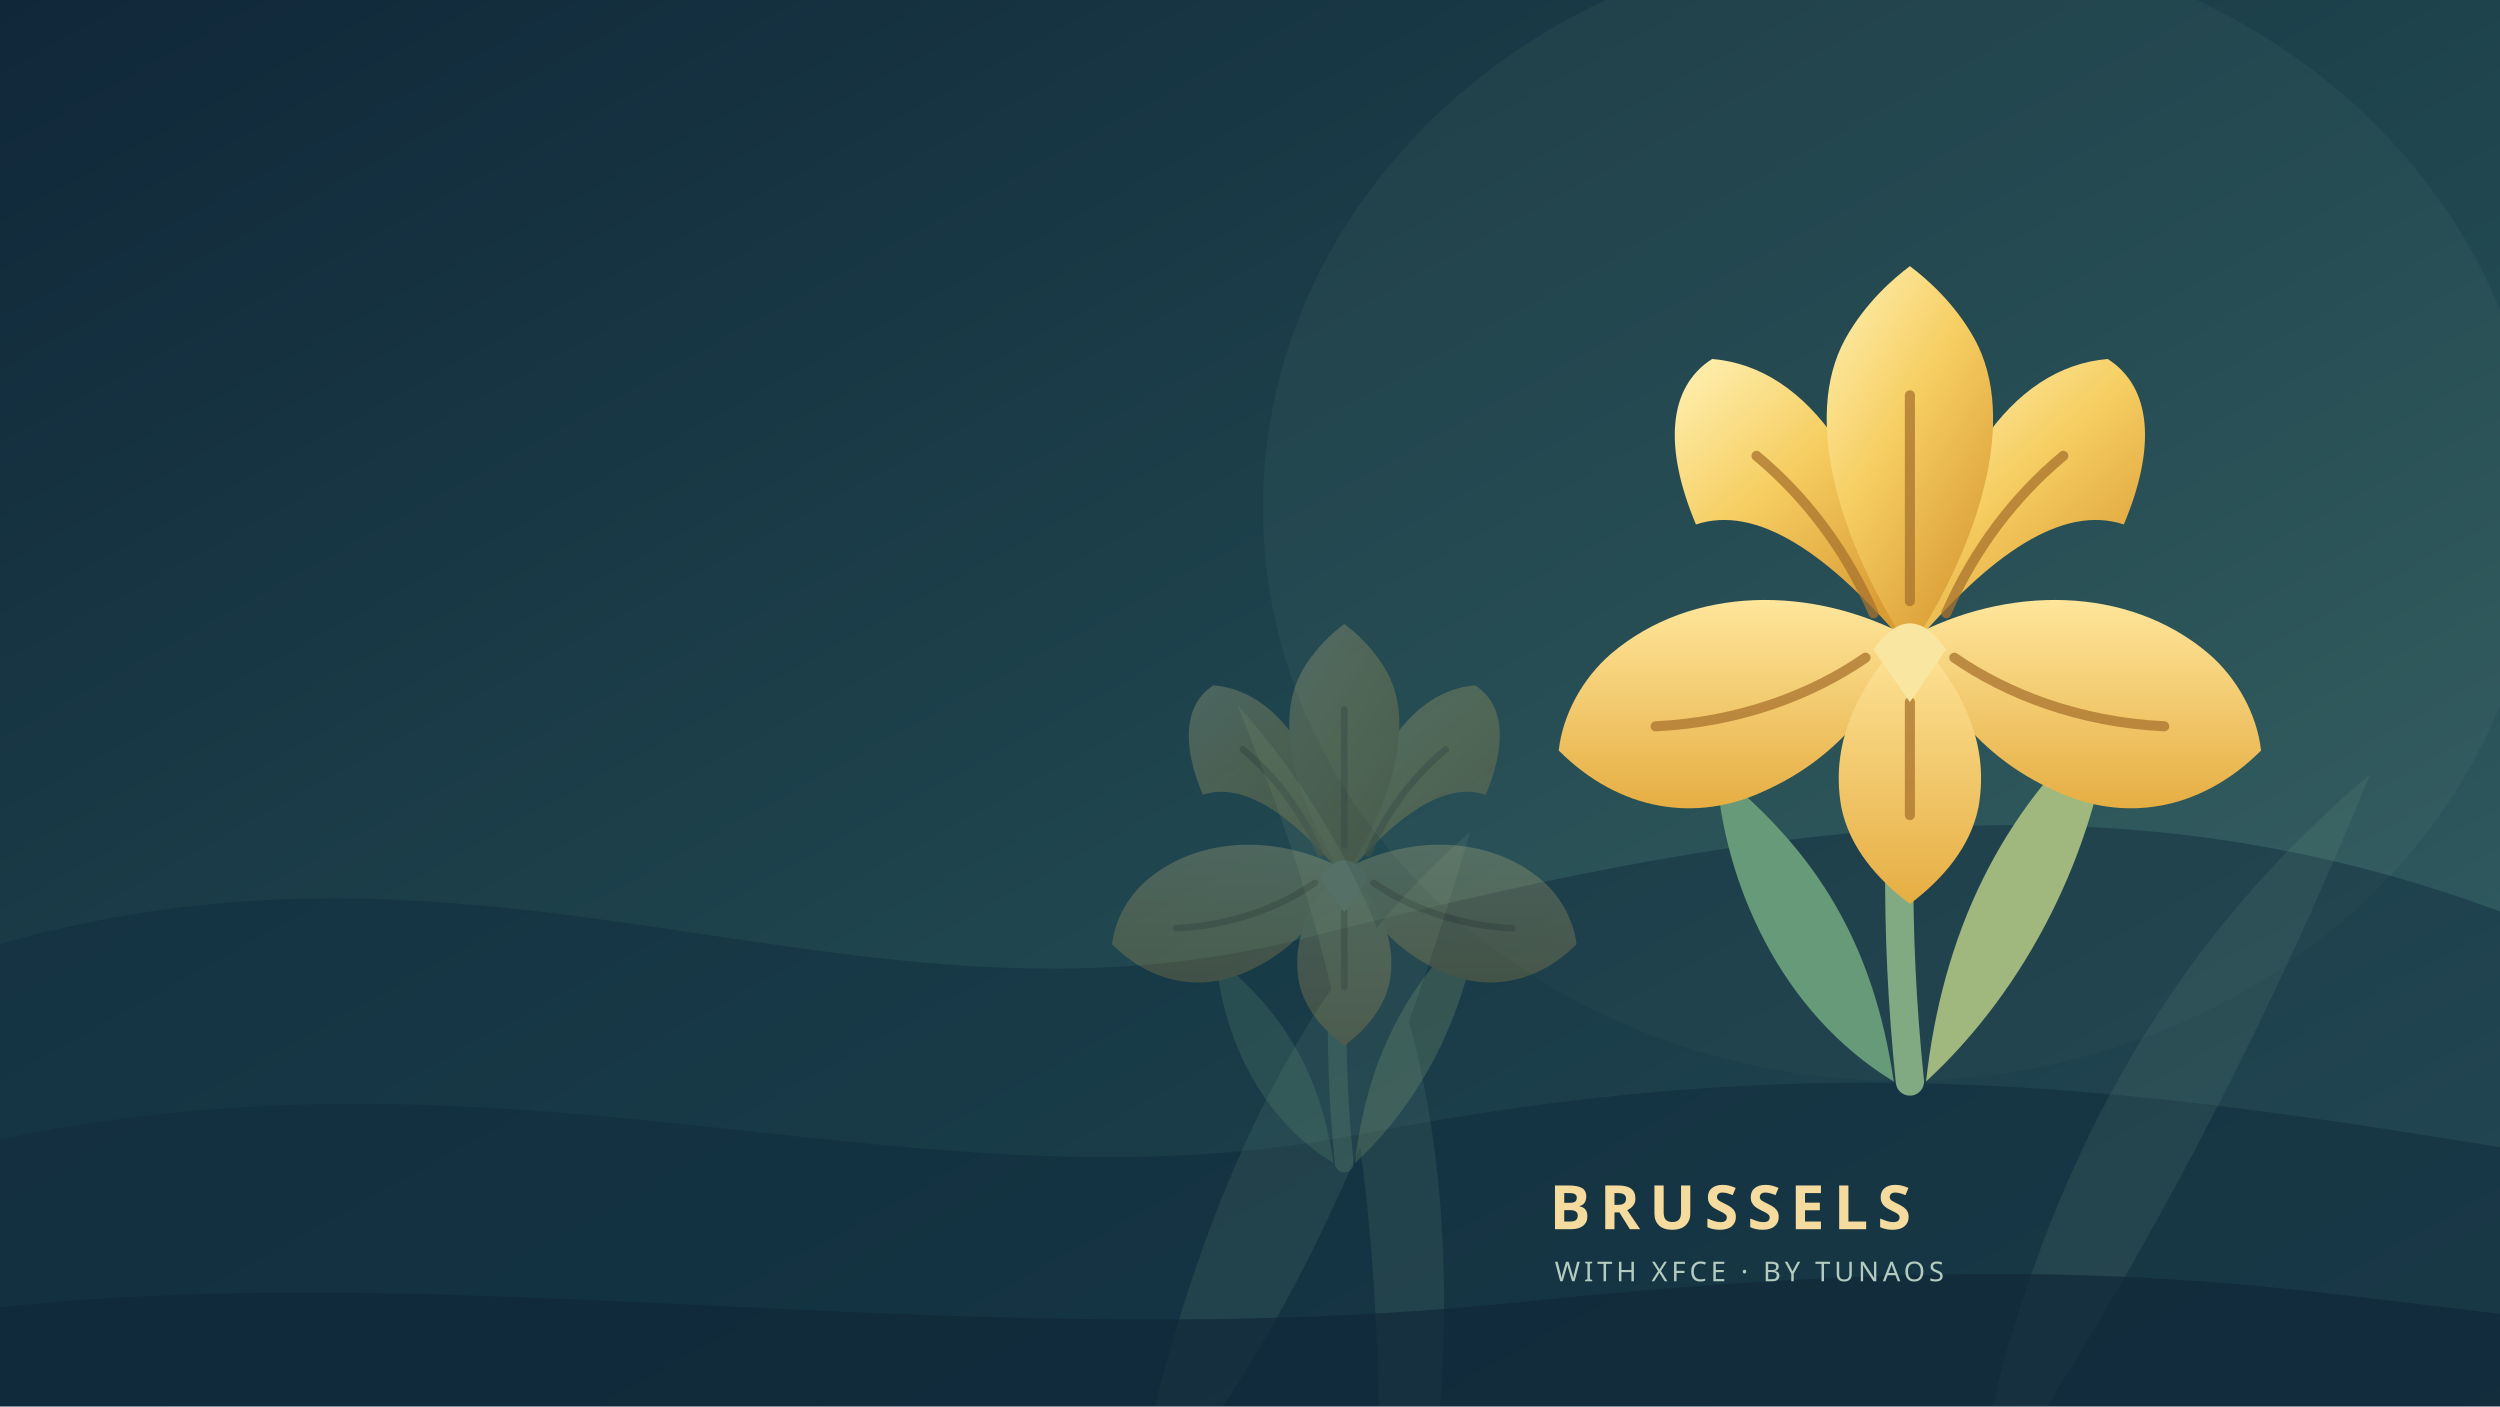
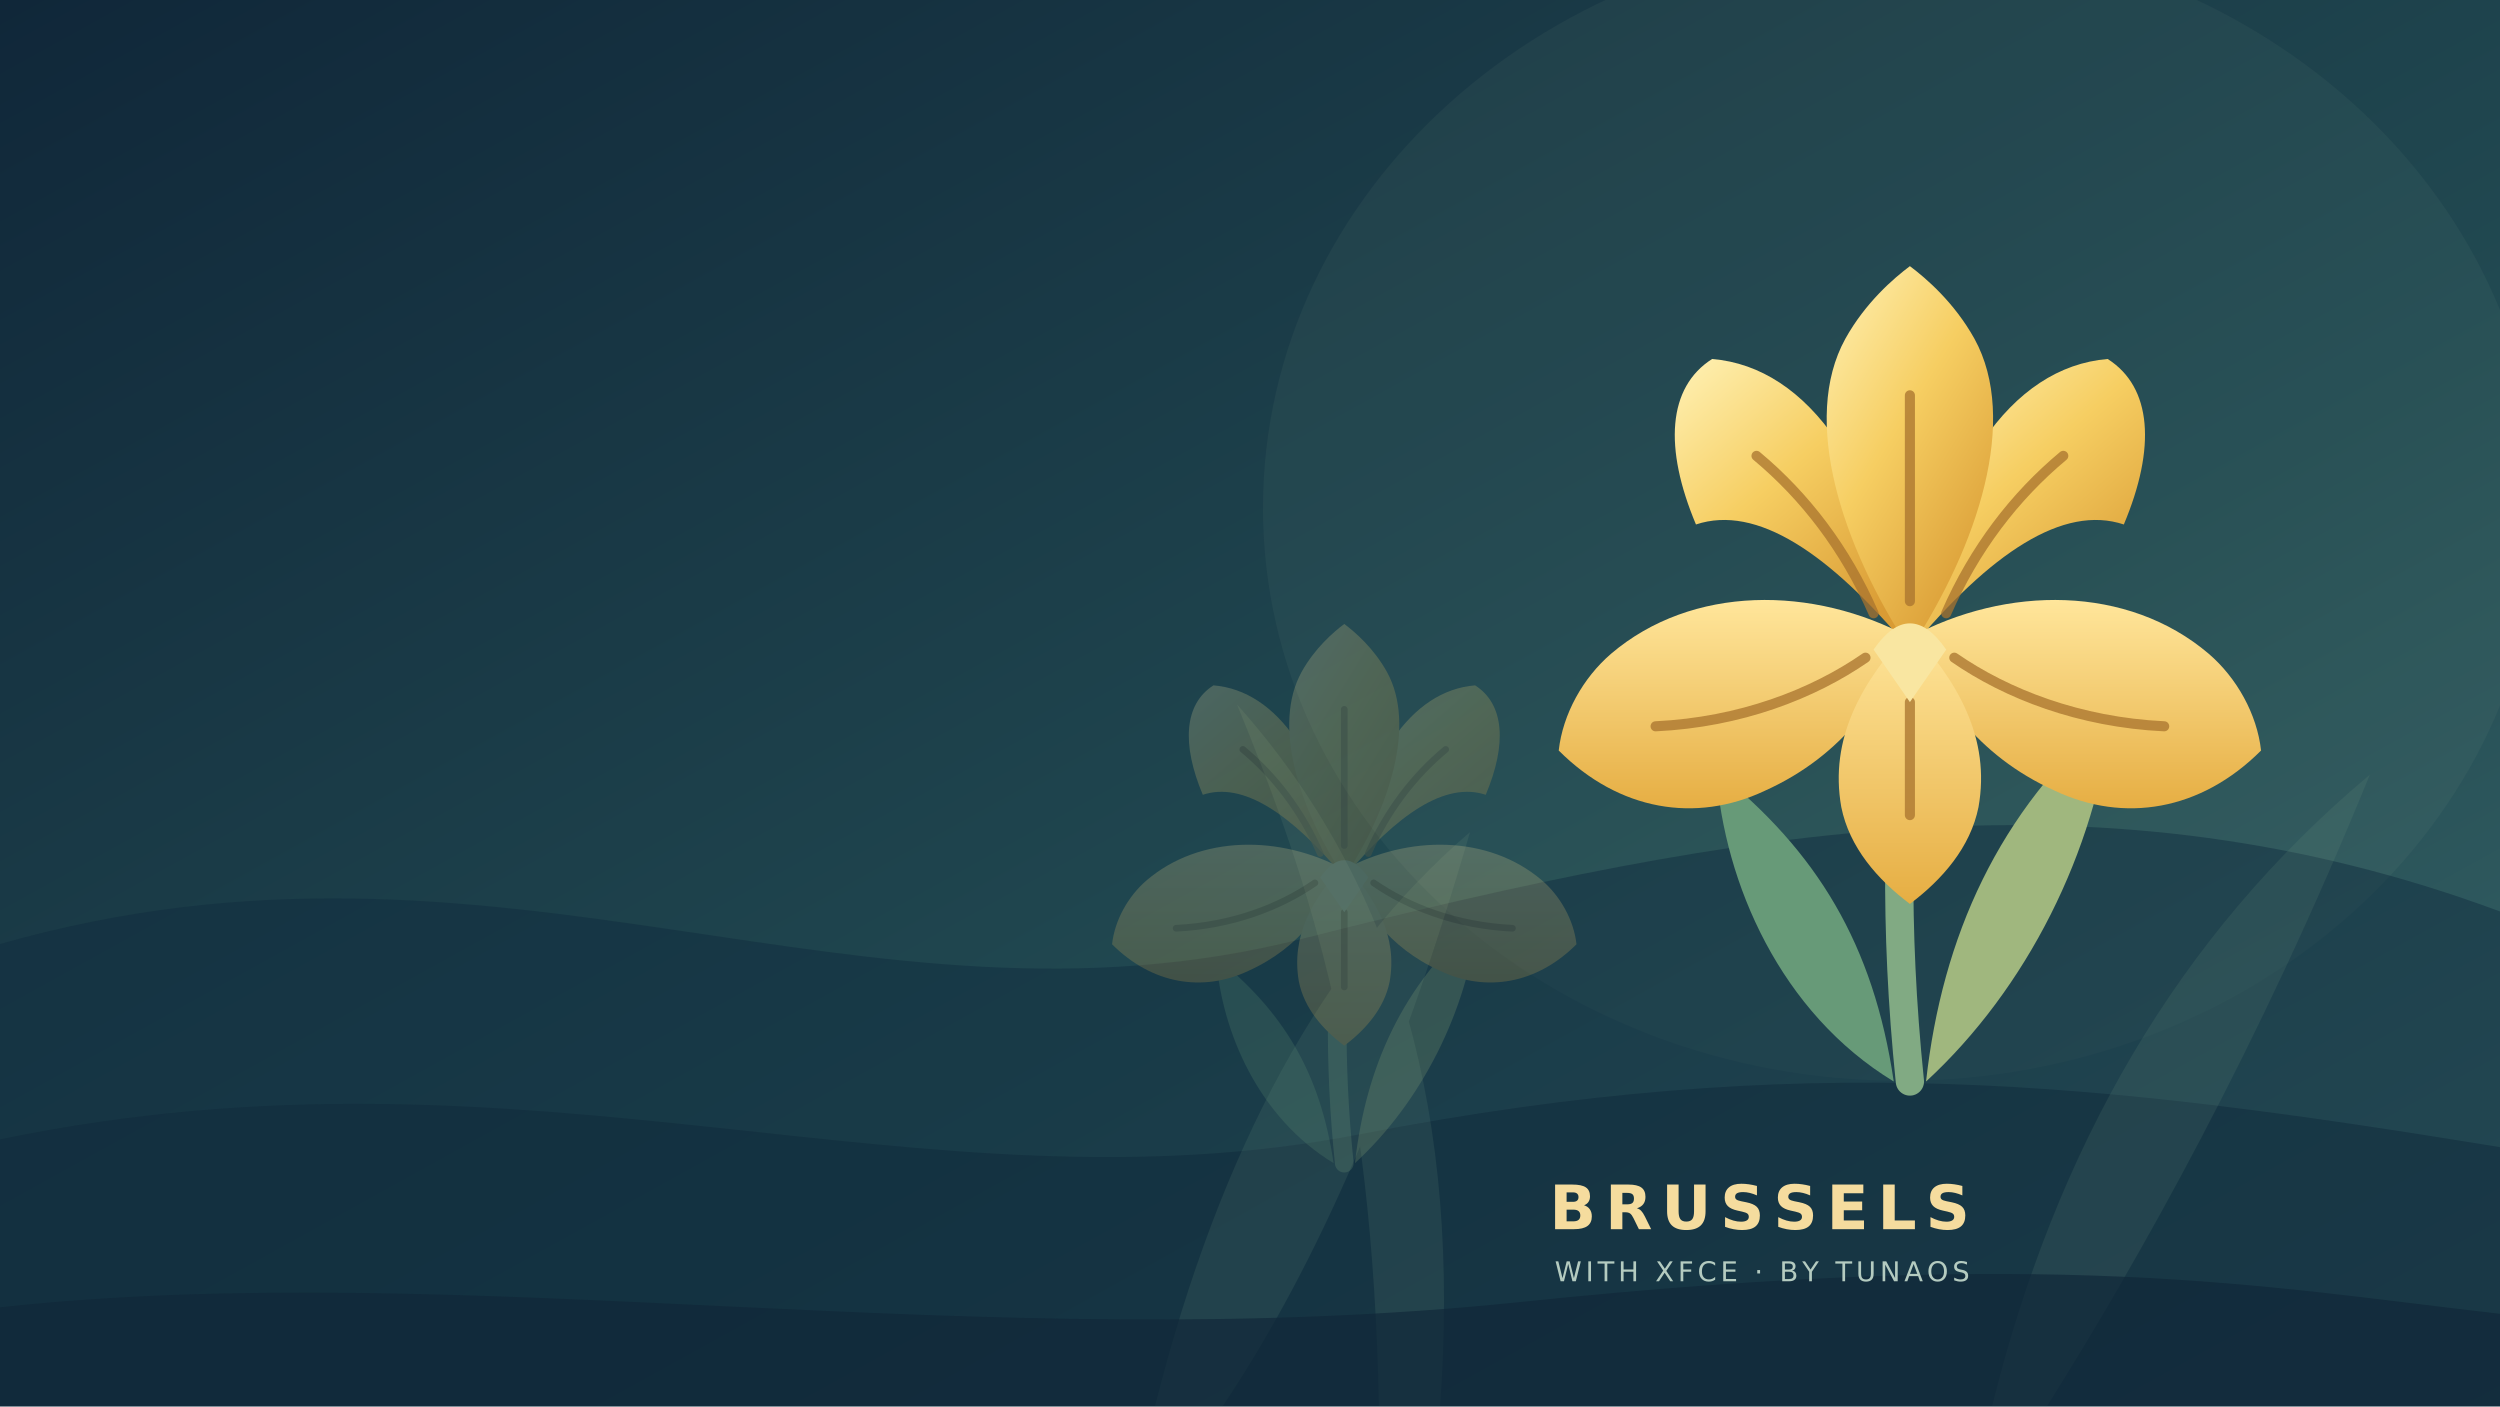
<svg xmlns="http://www.w3.org/2000/svg" viewBox="0 0 1920 1080" role="img" aria-labelledby="title desc">
  <defs>
    <linearGradient id="field" x1="0" y1="0" x2="1" y2="1">
      <stop stop-color="#102c40" />
      <stop offset="1" stop-color="#23535b" />
    </linearGradient>
    <linearGradient id="petal" x1="0" y1="0" x2=".7" y2="1">
      <stop stop-color="#fff2b6" />
      <stop offset=".48" stop-color="#f6ce62" />
      <stop offset="1" stop-color="#d99b34" />
    </linearGradient>
    <linearGradient id="fall" x1="0" y1="0" x2="0" y2="1">
      <stop stop-color="#ffe69b" />
      <stop offset="1" stop-color="#e6ae43" />
    </linearGradient>
    <linearGradient id="water" x1="0" y1="0" x2="1" y2="1">
      <stop stop-color="#102739" />
      <stop offset=".6" stop-color="#214951" />
      <stop offset="1" stop-color="#386467" />
    </linearGradient>
  </defs>
  <rect width="1920" height="1080" fill="url(#water)" />
  <ellipse cx="1460" cy="390" rx="490" ry="440" fill="#aac0a1" opacity=".055" />
  <path d="M0 725c385-110 660 82 1000-4s615-134 920-21v380H0Z" fill="#0f2b3d" opacity=".47" />
  <path d="M0 875c410-85 705 62 1045-4s569-40 875 10v199H0Z" fill="#102a3b" opacity=".52" />
  <path d="M887 1080c50-198 130-345 242-441-55 189-117 332-190 441Zm172 0c-5-255-51-398-109-539 125 140 172 319 156 539Zm471 0c49-198 142-361 290-485-85 209-177 372-248 485Z" fill="#739a81" opacity=".14" />
  <g transform="translate(770 430) scale(2.05)" opacity=".20">
    <g>
      <path d="M128 226c-4-39-3-70 0-105" fill="none" stroke="#81aa83" stroke-width="7" stroke-linecap="round" />
      <path d="M124 226C96 209 82 177 80 149c25 20 39 43 44 77Z" fill="#679a78" />
      <path d="M132 226c25-23 42-57 46-91-28 24-42 55-46 91Z" fill="#a0b77e" />
      <path d="M128 119c-20-24-38-36-53-31-8-19-7-34 4-41 24 2 42 28 49 72Z" fill="url(#petal)" />
      <path d="M128 119c20-24 38-36 53-31 8-19 7-34-4-41-24 2-42 28-49 72Z" fill="url(#petal)" />
      <path d="M128 119c-17-26-27-57-16-77 5-9 12-15 16-18 4 3 11 9 16 18 11 20 1 51-16 77Z" fill="url(#petal)" />
      <path d="M128 116c-24-13-54-13-74 4-7 6-12 15-13 24 15 15 34 18 51 10 20-9 29-24 36-38Z" fill="url(#fall)" />
      <path d="M128 116c24-13 54-13 74 4 7 6 12 15 13 24-15 15-34 18-51 10-20-9-29-24-36-38Z" fill="url(#fall)" />
      <path d="M128 114c-12 13-20 27-17 44 2 10 9 18 17 24 8-6 15-14 17-24 3-17-5-31-17-44Z" fill="url(#fall)" />
      <g fill="none" stroke="#a8732d" stroke-width="2.5" stroke-linecap="round" opacity=".75">
        <path d="M128 56v51M90 71c12 10 22 23 29 39m47-39c-12 10-22 23-29 39M65 138c21-1 39-8 52-17m74 17c-21-1-39-8-52-17m-11 39v-28" />
      </g>
      <path d="M119 119q9-13 18 0l-9 13Z" fill="#f9e6a1" />
    </g>
  </g>
  <g transform="translate(1070 130) scale(3.1)" opacity="1">
    <g>
      <path d="M128 226c-4-39-3-70 0-105" fill="none" stroke="#81aa83" stroke-width="7" stroke-linecap="round" />
      <path d="M124 226C96 209 82 177 80 149c25 20 39 43 44 77Z" fill="#679a78" />
      <path d="M132 226c25-23 42-57 46-91-28 24-42 55-46 91Z" fill="#a0b77e" />
      <path d="M128 119c-20-24-38-36-53-31-8-19-7-34 4-41 24 2 42 28 49 72Z" fill="url(#petal)" />
      <path d="M128 119c20-24 38-36 53-31 8-19 7-34-4-41-24 2-42 28-49 72Z" fill="url(#petal)" />
      <path d="M128 119c-17-26-27-57-16-77 5-9 12-15 16-18 4 3 11 9 16 18 11 20 1 51-16 77Z" fill="url(#petal)" />
      <path d="M128 116c-24-13-54-13-74 4-7 6-12 15-13 24 15 15 34 18 51 10 20-9 29-24 36-38Z" fill="url(#fall)" />
      <path d="M128 116c24-13 54-13 74 4 7 6 12 15 13 24-15 15-34 18-51 10-20-9-29-24-36-38Z" fill="url(#fall)" />
      <path d="M128 114c-12 13-20 27-17 44 2 10 9 18 17 24 8-6 15-14 17-24 3-17-5-31-17-44Z" fill="url(#fall)" />
      <g fill="none" stroke="#a8732d" stroke-width="2.5" stroke-linecap="round" opacity=".75">
        <path d="M128 56v51M90 71c12 10 22 23 29 39m47-39c-12 10-22 23-29 39M65 138c21-1 39-8 52-17m74 17c-21-1-39-8-52-17m-11 39v-28" />
      </g>
      <path d="M119 119q9-13 18 0l-9 13Z" fill="#f9e6a1" />
    </g>
  </g>
  <path d="M0 1004c360-39 753 39 1167-4s569-12 753 9v71H0Z" fill="#102738" opacity=".69" />
-   <text x="1190" y="944" fill="#f5dc9e" font-family="sans-serif" font-size="47" font-weight="600" letter-spacing="7">BRUSSELS</text>
-   <text x="1194" y="984" fill="#b4cbc0" font-family="sans-serif" font-size="21" letter-spacing="3">WITH XFCE · BY TUNAOS</text>
+   <g role="img" aria-label="BRUSSELS" fill="#f5dc9e">
+     <path d="M1208.038 923.001Q1210.126 923.001 1211.205 922.083Q1212.284 921.166 1212.284 919.375Q1212.284 917.608 1211.205 916.679Q1210.126 915.75 1208.038 915.75H1203.15V923.001ZM1208.336 937.987Q1210.999 937.987 1212.341 936.863Q1213.684 935.738 1213.684 933.466Q1213.684 931.24 1212.353 930.127Q1211.021 929.014 1208.336 929.014H1203.15V937.987ZM1216.552 925.664Q1219.398 926.49 1220.958 928.716Q1222.519 930.942 1222.519 934.178Q1222.519 939.135 1219.168 941.567Q1215.818 944.0 1208.979 944.0H1194.314V909.737H1207.579Q1214.716 909.737 1217.918 911.894Q1221.119 914.051 1221.119 918.802Q1221.119 921.303 1219.949 923.059Q1218.778 924.814 1216.552 925.664ZM1249.691 924.929Q1252.468 924.929 1253.673 923.896Q1254.878 922.864 1254.878 920.5Q1254.878 918.159 1253.673 917.149Q1252.468 916.14 1249.691 916.14H1245.974V924.929ZM1245.974 931.034V944.0H1237.138V909.737H1250.632Q1257.402 909.737 1260.558 912.009Q1263.713 914.281 1263.713 919.192Q1263.713 922.588 1262.073 924.769Q1260.432 926.949 1257.127 927.981Q1258.94 928.395 1260.374 929.852Q1261.809 931.309 1263.277 934.27L1268.074 944.0H1258.665L1254.488 935.486Q1253.226 932.916 1251.929 931.975Q1250.632 931.034 1248.475 931.034ZM1280.329 909.737H1289.165V930.276Q1289.165 934.522 1290.553 936.346Q1291.941 938.171 1295.085 938.171Q1298.252 938.171 1299.641 936.346Q1301.029 934.522 1301.029 930.276V909.737H1309.865V930.276Q1309.865 937.551 1306.216 941.108Q1302.567 944.666 1295.085 944.666Q1287.627 944.666 1283.978 941.108Q1280.329 937.551 1280.329 930.276ZM1349.338 910.815V918.067Q1346.515 916.805 1343.83 916.163Q1341.145 915.52 1338.758 915.52Q1335.591 915.52 1334.077 916.392Q1332.562 917.264 1332.562 919.1Q1332.562 920.477 1333.583 921.246Q1334.604 922.015 1337.29 922.565L1341.053 923.323Q1346.768 924.47 1349.177 926.811Q1351.587 929.152 1351.587 933.466Q1351.587 939.135 1348.225 941.9Q1344.863 944.666 1337.955 944.666Q1334.696 944.666 1331.415 944.046Q1328.133 943.426 1324.851 942.21V934.751Q1328.133 936.496 1331.197 937.379Q1334.26 938.263 1337.106 938.263Q1339.998 938.263 1341.535 937.299Q1343.073 936.335 1343.073 934.545Q1343.073 932.938 1342.029 932.066Q1340.984 931.194 1337.863 930.506L1334.444 929.749Q1329.303 928.647 1326.928 926.237Q1324.553 923.828 1324.553 919.743Q1324.553 914.625 1327.857 911.871Q1331.162 909.117 1337.358 909.117Q1340.181 909.117 1343.165 909.542Q1346.148 909.966 1349.338 910.815ZM1390.188 910.815V918.067Q1387.365 916.805 1384.68 916.163Q1381.995 915.52 1379.608 915.52Q1376.441 915.52 1374.927 916.392Q1373.412 917.264 1373.412 919.1Q1373.412 920.477 1374.433 921.246Q1375.455 922.015 1378.14 922.565L1381.903 923.323Q1387.618 924.47 1390.027 926.811Q1392.437 929.152 1392.437 933.466Q1392.437 939.135 1389.075 941.9Q1385.713 944.666 1378.805 944.666Q1375.546 944.666 1372.265 944.046Q1368.983 943.426 1365.701 942.21V934.751Q1368.983 936.496 1372.047 937.379Q1375.11 938.263 1377.956 938.263Q1380.848 938.263 1382.385 937.299Q1383.923 936.335 1383.923 934.545Q1383.923 932.938 1382.879 932.066Q1381.834 931.194 1378.713 930.506L1375.294 929.749Q1370.153 928.647 1367.778 926.237Q1365.403 923.828 1365.403 919.743Q1365.403 914.625 1368.708 911.871Q1372.012 909.117 1378.208 909.117Q1381.031 909.117 1384.015 909.542Q1386.998 909.966 1390.188 910.815ZM1407.194 909.737H1431.038V916.415H1416.029V922.795H1430.143V929.473H1416.029V937.322H1431.543V944.0H1407.194ZM1446.3 909.737H1455.135V937.322H1470.649V944.0H1446.3ZM1507.093 910.815V918.067Q1504.27 916.805 1501.585 916.163Q1498.9 915.52 1496.513 915.52Q1493.346 915.52 1491.832 916.392Q1490.317 917.264 1490.317 919.1Q1490.317 920.477 1491.338 921.246Q1492.359 922.015 1495.044 922.565L1498.808 923.323Q1504.522 924.47 1506.932 926.811Q1509.342 929.152 1509.342 933.466Q1509.342 939.135 1505.98 941.9Q1502.618 944.666 1495.71 944.666Q1492.451 944.666 1489.169 944.046Q1485.888 943.426 1482.606 942.21V934.751Q1485.888 936.496 1488.951 937.379Q1492.015 938.263 1494.861 938.263Q1497.752 938.263 1499.29 937.299Q1500.828 936.335 1500.828 934.545Q1500.828 932.938 1499.783 932.066Q1498.739 931.194 1495.618 930.506L1492.199 929.749Q1487.058 928.647 1484.683 926.237Q1482.308 923.828 1482.308 919.743Q1482.308 914.625 1485.612 911.871Q1488.917 909.117 1495.113 909.117Q1497.936 909.117 1500.919 909.542Q1503.903 909.966 1507.093 910.815Z" />
+   </g>
+   <g role="img" aria-label="WITH XFCE · BY TUNAOS" fill="#b4cbc0">
+     <path d="M1194.697 968.691H1196.789L1200.009 981.631L1203.218 968.691H1205.546L1208.766 981.631L1211.975 968.691H1214.077L1210.232 984.0H1207.627L1204.397 970.711L1201.137 984.0H1198.532ZM1219.825 968.691H1221.896V984.0H1219.825ZM1226.896 968.691H1239.847V970.434H1234.412V984.0H1232.331V970.434H1226.896ZM1244.846 968.691H1246.917V974.966H1254.444V968.691H1256.515V984.0H1254.444V976.709H1246.917V984.0H1244.846ZM1272.574 968.691H1274.799L1278.604 974.382L1282.428 968.691H1284.653L1279.731 976.043L1284.981 984.0H1282.756L1278.45 977.489L1274.112 984.0H1271.877L1277.342 975.828ZM1290.699 968.691H1299.497V970.434H1292.77V974.946H1298.84V976.689H1292.77V984.0H1290.699ZM1317.242 969.87V972.054Q1316.196 971.08 1315.011 970.598Q1313.827 970.116 1312.494 970.116Q1309.869 970.116 1308.475 971.721Q1307.08 973.326 1307.08 976.361Q1307.08 979.386 1308.475 980.99Q1309.869 982.595 1312.494 982.595Q1313.827 982.595 1315.011 982.113Q1316.196 981.631 1317.242 980.657V982.821Q1316.155 983.559 1314.94 983.928Q1313.725 984.297 1312.371 984.297Q1308.895 984.297 1306.896 982.17Q1304.896 980.042 1304.896 976.361Q1304.896 972.669 1306.896 970.542Q1308.895 968.414 1312.371 968.414Q1313.745 968.414 1314.96 968.778Q1316.175 969.142 1317.242 969.87ZM1323.441 968.691H1333.121V970.434H1325.512V974.966H1332.803V976.709H1325.512V982.257H1333.305V984.0H1323.441ZM1349.569 975.407H1351.733V978.012H1349.569ZM1370.807 976.689V982.298H1374.129Q1375.8 982.298 1376.605 981.606Q1377.41 980.914 1377.41 979.488Q1377.41 978.053 1376.605 977.371Q1375.8 976.689 1374.129 976.689ZM1370.807 970.393V975.007H1373.873Q1375.39 975.007 1376.134 974.438Q1376.877 973.869 1376.877 972.7Q1376.877 971.542 1376.134 970.967Q1375.39 970.393 1373.873 970.393ZM1368.735 968.691H1374.026Q1376.395 968.691 1377.677 969.675Q1378.958 970.66 1378.958 972.475Q1378.958 973.879 1378.302 974.71Q1377.646 975.541 1376.375 975.746Q1377.902 976.074 1378.748 977.115Q1379.594 978.155 1379.594 979.714Q1379.594 981.765 1378.2 982.882Q1376.805 984.0 1374.231 984.0H1368.735ZM1384.04 968.691H1386.265L1390.51 974.987L1394.725 968.691H1396.95L1391.536 976.709V984.0H1389.454V976.709ZM1409.522 968.691H1422.473V970.434H1417.039V984.0H1414.957V970.434H1409.522ZM1427.237 968.691H1429.318V977.991Q1429.318 980.452 1430.21 981.534Q1431.103 982.616 1433.102 982.616Q1435.091 982.616 1435.983 981.534Q1436.875 980.452 1436.875 977.991V968.691H1438.957V978.248Q1438.957 981.242 1437.475 982.77Q1435.994 984.297 1433.102 984.297Q1430.2 984.297 1428.719 982.77Q1427.237 981.242 1427.237 978.248ZM1445.843 968.691H1448.632L1455.42 981.498V968.691H1457.43V984.0H1454.641L1447.853 971.193V984.0H1445.843ZM1469.669 970.731 1466.859 978.35H1472.489ZM1468.5 968.691H1470.848L1476.683 984.0H1474.529L1473.135 980.073H1466.234L1464.839 984.0H1462.655ZM1488.132 970.096Q1485.876 970.096 1484.548 971.777Q1483.22 973.459 1483.22 976.361Q1483.22 979.252 1484.548 980.934Q1485.876 982.616 1488.132 982.616Q1490.388 982.616 1491.705 980.934Q1493.023 979.252 1493.023 976.361Q1493.023 973.459 1491.705 971.777Q1490.388 970.096 1488.132 970.096ZM1488.132 968.414Q1491.352 968.414 1493.279 970.573Q1495.207 972.731 1495.207 976.361Q1495.207 979.98 1493.279 982.139Q1491.352 984.297 1488.132 984.297Q1484.902 984.297 1482.969 982.144Q1481.036 979.991 1481.036 976.361Q1481.036 972.731 1482.969 970.573Q1484.902 968.414 1488.132 968.414ZM1510.625 969.193V971.213Q1509.445 970.649 1508.399 970.373Q1507.354 970.096 1506.379 970.096Q1504.688 970.096 1503.77 970.752Q1502.852 971.408 1502.852 972.618Q1502.852 973.633 1503.462 974.151Q1504.072 974.669 1505.774 974.987L1507.025 975.243Q1509.343 975.684 1510.445 976.797Q1511.547 977.909 1511.547 979.775Q1511.547 982 1510.055 983.149Q1508.563 984.297 1505.682 984.297Q1504.595 984.297 1503.37 984.051Q1502.145 983.805 1500.832 983.323V981.19Q1502.093 981.898 1503.303 982.257Q1504.513 982.616 1505.682 982.616Q1507.456 982.616 1508.42 981.918Q1509.384 981.221 1509.384 979.929Q1509.384 978.801 1508.692 978.166Q1508 977.53 1506.42 977.212L1505.159 976.966Q1502.842 976.504 1501.806 975.52Q1500.771 974.536 1500.771 972.782Q1500.771 970.752 1502.201 969.583Q1503.631 968.414 1506.144 968.414Q1507.22 968.414 1508.338 968.609Q1509.456 968.804 1510.625 969.193Z" />
+   </g>
</svg>
